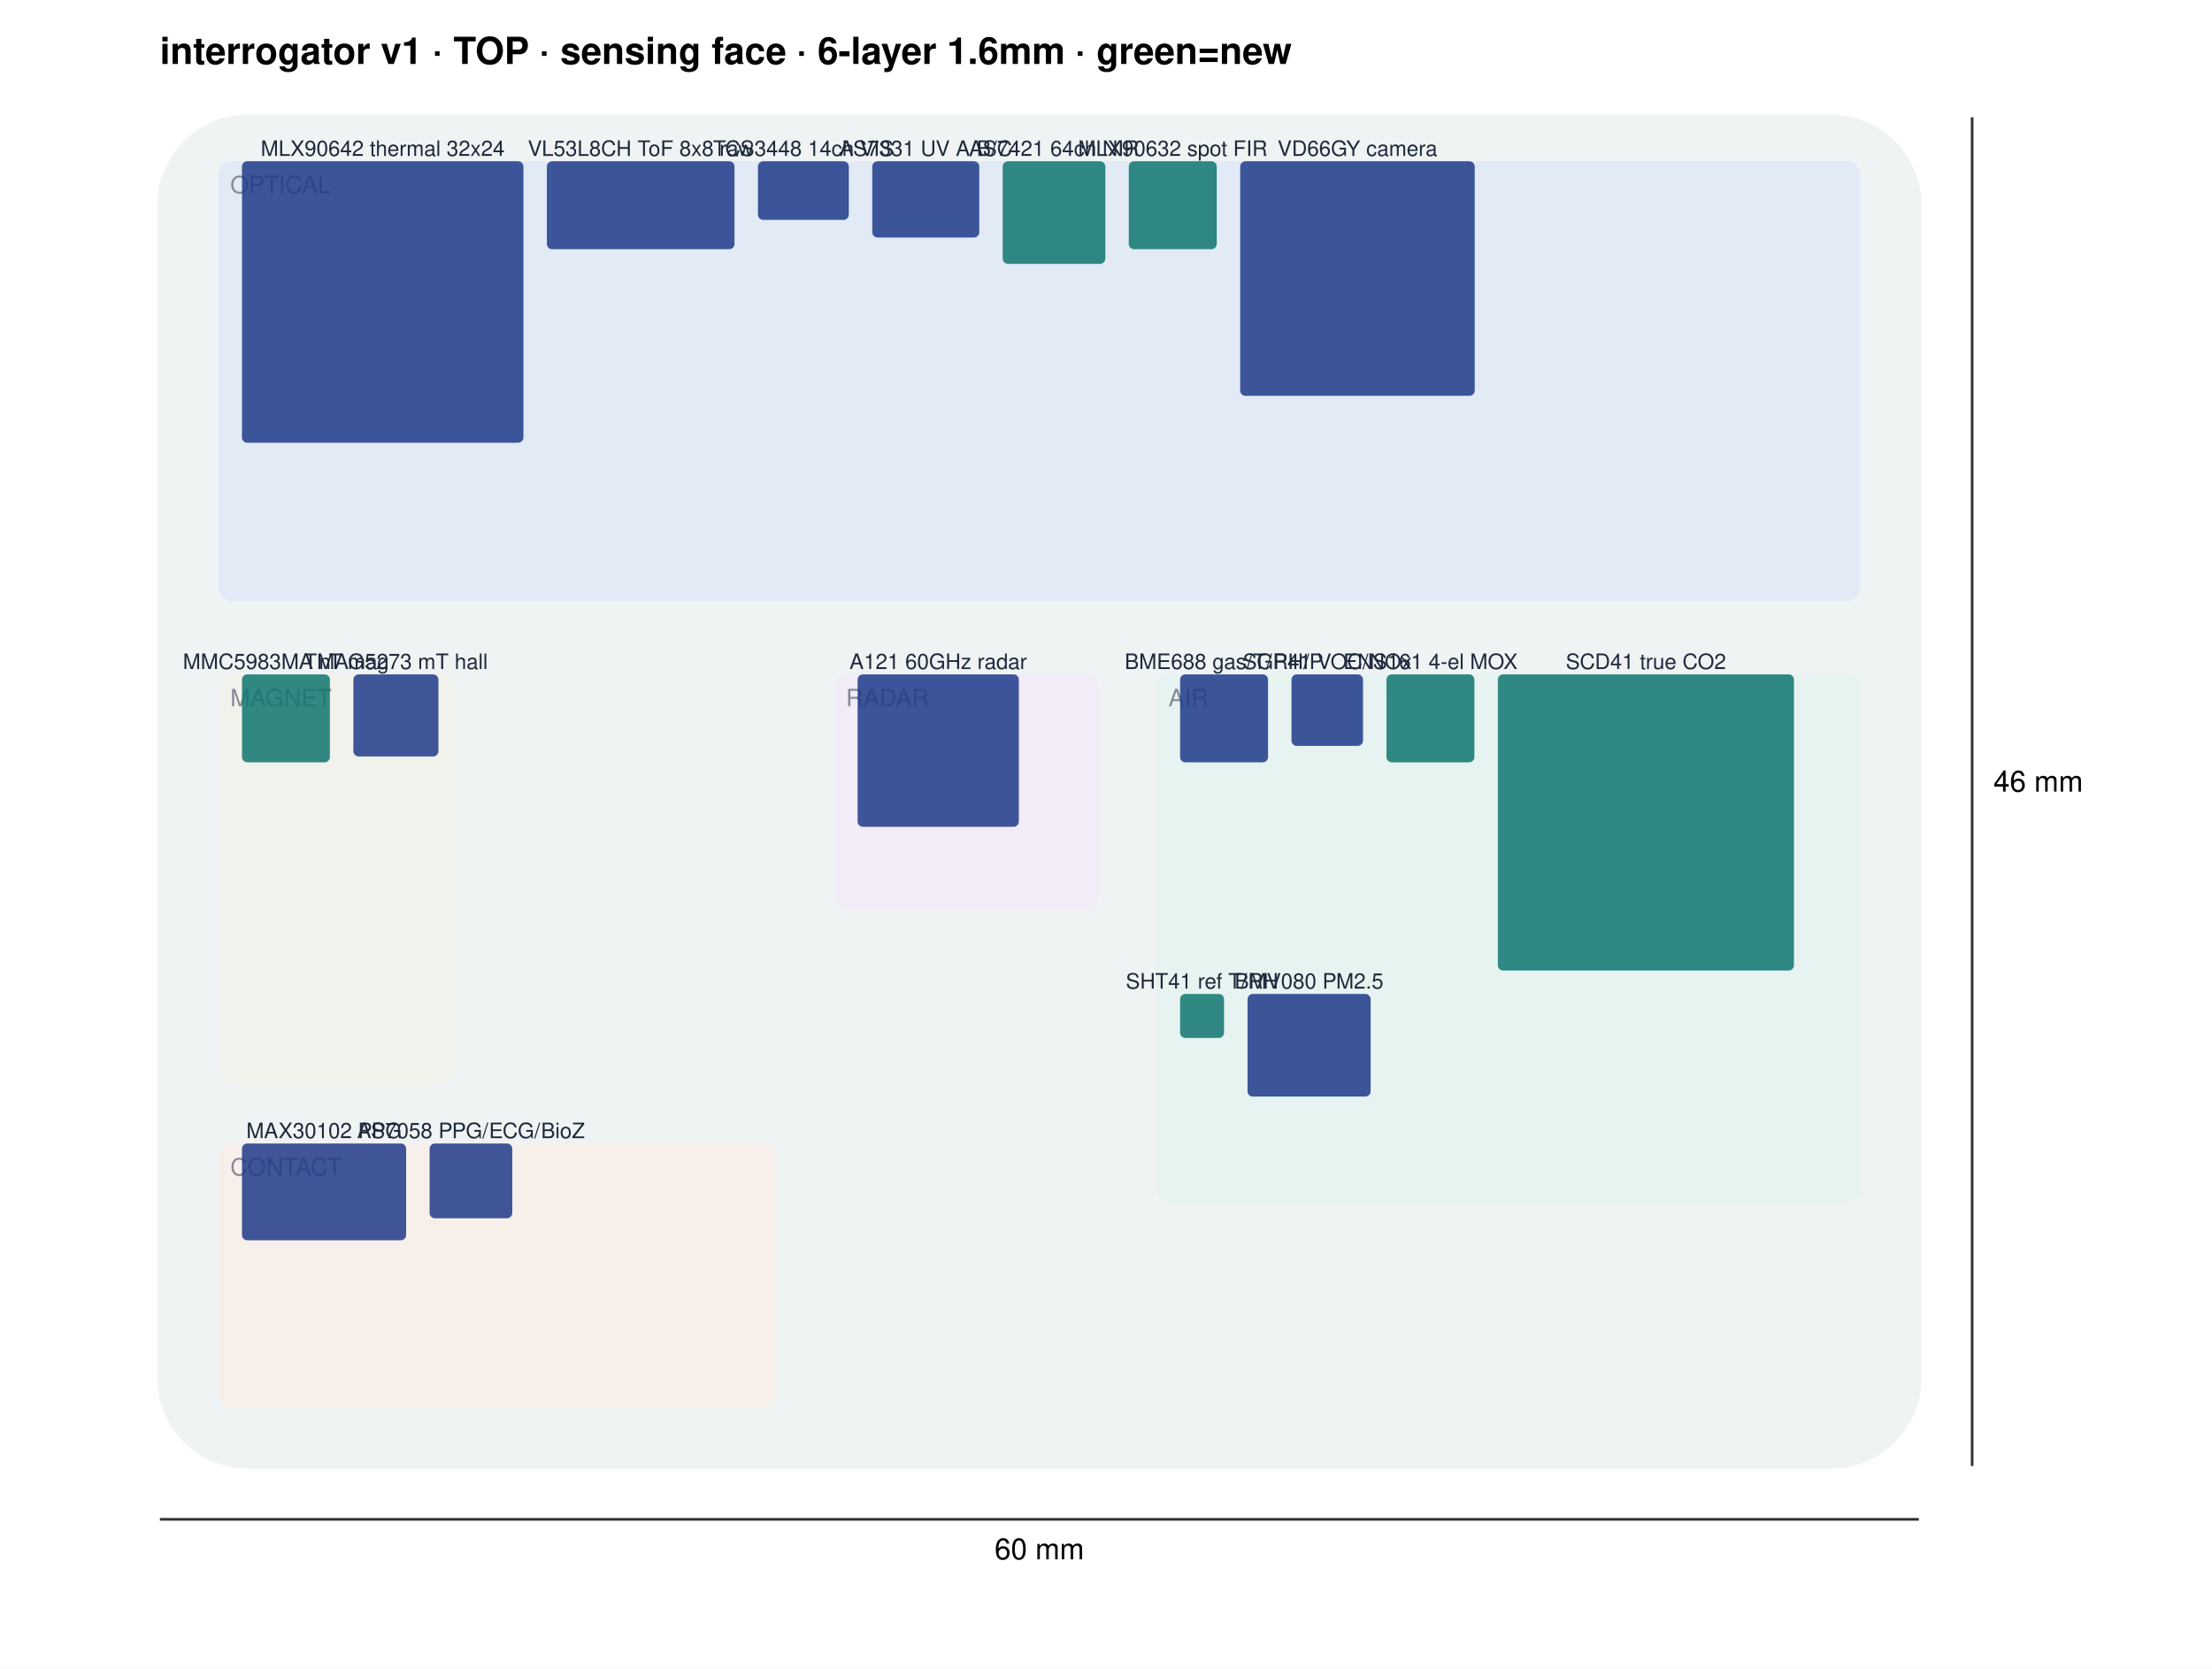
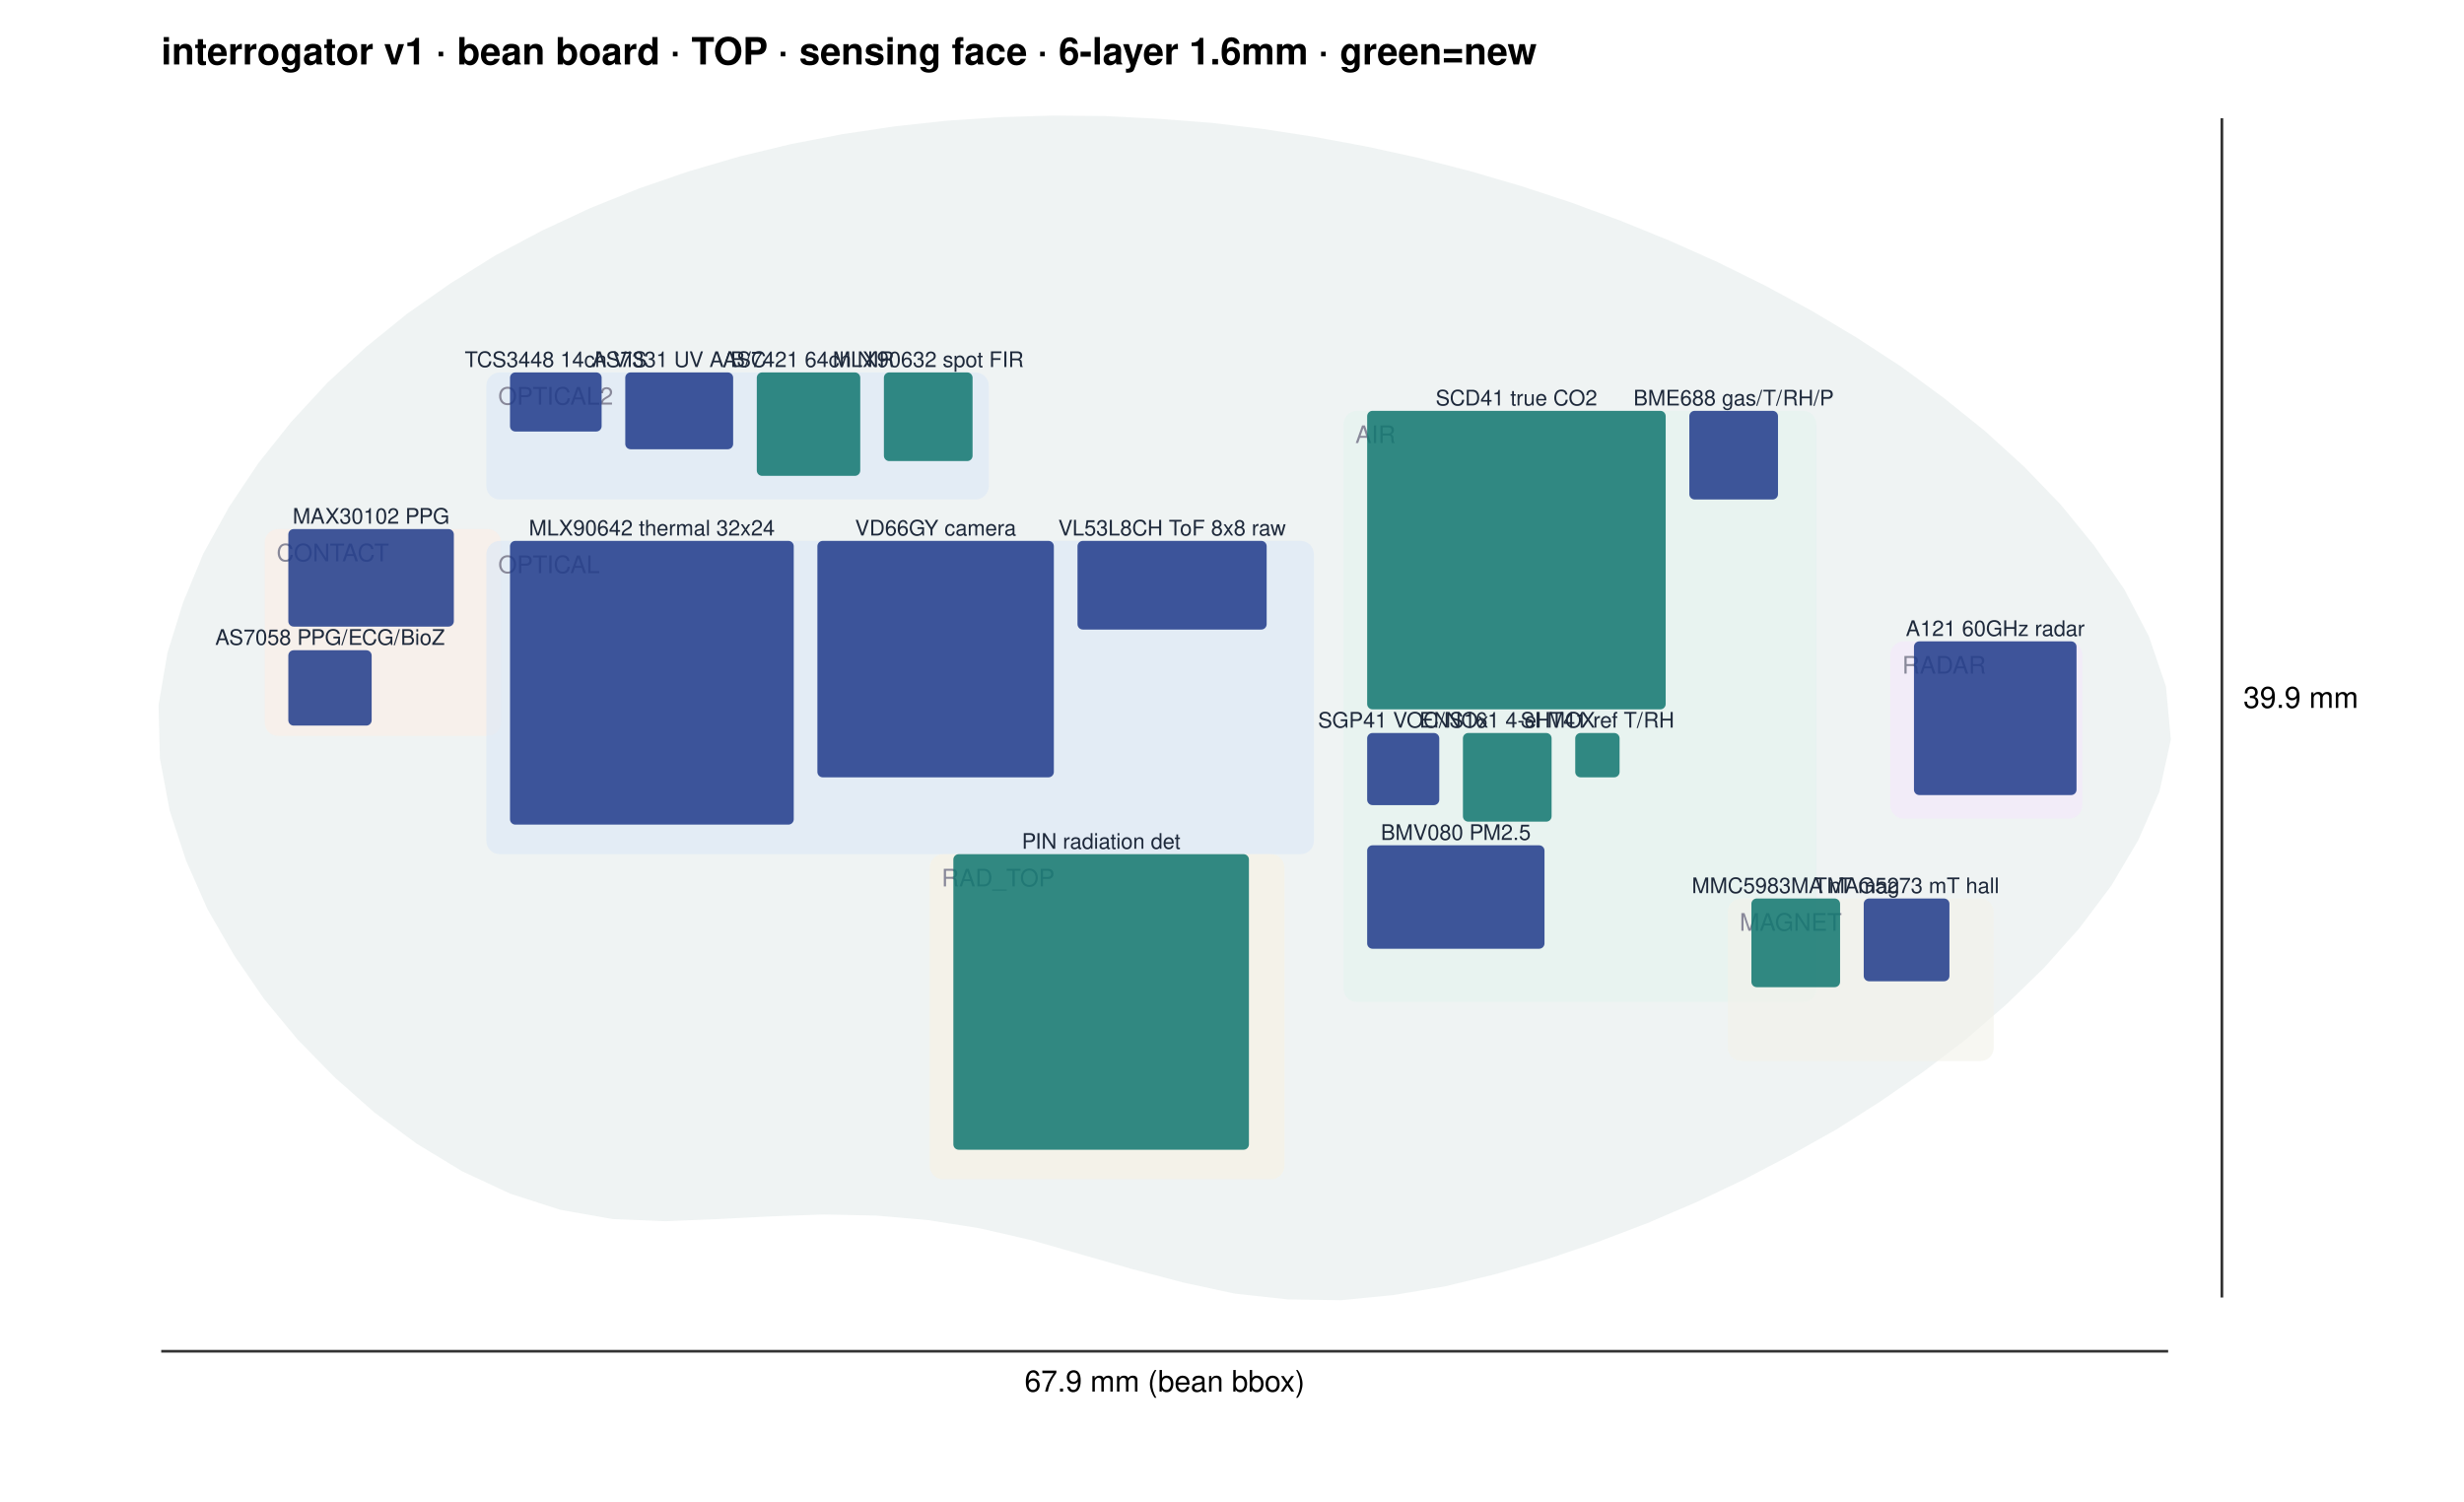
- <svg xmlns="http://www.w3.org/2000/svg" width="830.0" height="626.0" font-family="Helvetica,Arial" font-size="10">
-   <rect width="830.0" height="626.0" fill="white" />
+ <svg xmlns="http://www.w3.org/2000/svg" width="917" height="559" font-family="Helvetica,Arial" font-size="10">
+   <rect width="917" height="559" fill="white" />
  <g transform="translate(60,44)">
-     <rect x="0" y="0" width="660.0" height="506.0" rx="33" fill="#134E4A" opacity="0.07" stroke="#134E4A" stroke-width="2" />
-     <rect x="22.0" y="16.5" width="616.0" height="165.0" fill="#dbe7f6" opacity="0.7" rx="5" />
-     <text x="26.4" y="28.5" fill="#889" font-size="9">OPTICAL</text>
-     <rect x="374.0" y="209.0" width="264.0" height="198.0" fill="#e3f3ef" opacity="0.7" rx="5" />
-     <text x="378.4" y="221.0" fill="#889" font-size="9">AIR</text>
-     <rect x="22.0" y="385.0" width="209.0" height="99.0" fill="#fbeee6" opacity="0.7" rx="5" />
-     <text x="26.4" y="397.0" fill="#889" font-size="9">CONTACT</text>
-     <rect x="253.0" y="209.0" width="99.0" height="88.0" fill="#f3e8fb" opacity="0.7" rx="5" />
-     <text x="257.4" y="221.0" fill="#889" font-size="9">RADAR</text>
-     <rect x="22.0" y="209.0" width="88.0" height="154.0" fill="#f2f2ea" opacity="0.7" rx="5" />
-     <text x="26.4" y="221.0" fill="#889" font-size="9">MAGNET</text>
-     <rect x="30.8" y="16.5" width="105.6" height="105.6" fill="#1E3A8A" opacity="0.85" rx="2" />
-     <text x="83.6" y="14.5" text-anchor="middle" fill="#1E293B" font-size="8">MLX90642 thermal 32x24</text>
-     <rect x="145.2" y="16.5" width="70.4" height="33.0" fill="#1E3A8A" opacity="0.85" rx="2" />
-     <text x="180.4" y="14.5" text-anchor="middle" fill="#1E293B" font-size="8">VL53L8CH ToF 8x8 raw</text>
-     <rect x="224.4" y="16.5" width="34.1" height="22.0" fill="#1E3A8A" opacity="0.85" rx="2" />
-     <text x="241.45" y="14.5" text-anchor="middle" fill="#1E293B" font-size="8">TCS3448 14ch VIS</text>
-     <rect x="267.3" y="16.5" width="40.15" height="28.6" fill="#1E3A8A" opacity="0.85" rx="2" />
-     <text x="287.375" y="14.5" text-anchor="middle" fill="#1E293B" font-size="8">AS7331 UV A/B/C</text>
-     <rect x="316.25" y="16.5" width="38.5" height="38.5" fill="#0F766E" opacity="0.85" rx="2" />
-     <text x="335.5" y="14.5" text-anchor="middle" fill="#1E293B" font-size="8">AS7421 64ch NIR</text>
-     <rect x="363.55" y="16.5" width="33.0" height="33.0" fill="#0F766E" opacity="0.85" rx="2" />
-     <text x="380.05" y="14.5" text-anchor="middle" fill="#1E293B" font-size="8">MLX90632 spot FIR</text>
-     <rect x="405.35" y="16.5" width="88.0" height="88.0" fill="#1E3A8A" opacity="0.85" rx="2" />
-     <text x="449.35" y="14.5" text-anchor="middle" fill="#1E293B" font-size="8">VD66GY camera</text>
-     <rect x="382.8" y="209.0" width="33.0" height="33.0" fill="#1E3A8A" opacity="0.85" rx="2" />
-     <text x="399.3" y="207.0" text-anchor="middle" fill="#1E293B" font-size="8">BME688 gas/T/RH/P</text>
-     <rect x="424.6" y="209.0" width="26.84" height="26.84" fill="#1E3A8A" opacity="0.85" rx="2" />
-     <text x="438.02" y="207.0" text-anchor="middle" fill="#1E293B" font-size="8">SGP41 VOC/NOx</text>
-     <rect x="460.24" y="209.0" width="33.0" height="33.0" fill="#0F766E" opacity="0.85" rx="2" />
-     <text x="476.74" y="207.0" text-anchor="middle" fill="#1E293B" font-size="8">ENS161 4-el MOX</text>
-     <rect x="502.04" y="209.0" width="111.1" height="111.1" fill="#0F766E" opacity="0.85" rx="2" />
-     <text x="557.59" y="207.0" text-anchor="middle" fill="#1E293B" font-size="8">SCD41 true CO2</text>
-     <rect x="382.8" y="328.9" width="16.5" height="16.5" fill="#0F766E" opacity="0.85" rx="2" />
-     <text x="391.05" y="326.9" text-anchor="middle" fill="#1E293B" font-size="8">SHT41 ref T/RH</text>
-     <rect x="408.1" y="328.9" width="46.2" height="38.5" fill="#1E3A8A" opacity="0.85" rx="2" />
-     <text x="431.2" y="326.9" text-anchor="middle" fill="#1E293B" font-size="8">BMV080 PM2.5</text>
-     <rect x="30.8" y="385.0" width="61.6" height="36.3" fill="#1E3A8A" opacity="0.85" rx="2" />
-     <text x="61.6" y="383.0" text-anchor="middle" fill="#1E293B" font-size="8">MAX30102 PPG</text>
-     <rect x="101.2" y="385.0" width="31.02" height="28.05" fill="#1E3A8A" opacity="0.85" rx="2" />
-     <text x="116.71" y="383.0" text-anchor="middle" fill="#1E293B" font-size="8">AS7058 PPG/ECG/BioZ</text>
-     <rect x="261.8" y="209.0" width="60.5" height="57.2" fill="#1E3A8A" opacity="0.85" rx="2" />
-     <text x="292.05" y="207.0" text-anchor="middle" fill="#1E293B" font-size="8">A121 60GHz radar</text>
-     <rect x="30.8" y="209.0" width="33.0" height="33.0" fill="#0F766E" opacity="0.85" rx="2" />
-     <text x="47.3" y="207.0" text-anchor="middle" fill="#1E293B" font-size="8">MMC5983MA nT mag</text>
-     <rect x="72.6" y="209.0" width="31.9" height="30.8" fill="#1E3A8A" opacity="0.85" rx="2" />
-     <text x="88.55" y="207.0" text-anchor="middle" fill="#1E293B" font-size="8">TMAG5273 mT hall</text>
-     <line x1="0" y1="526.0" x2="660.0" y2="526.0" stroke="#333" />
-     <text x="330.0" y="541.0" text-anchor="middle" font-size="11">60 mm</text>
-     <line x1="680.0" y1="0" x2="680.0" y2="506.0" stroke="#333" />
-     <text x="688.0" y="253.0" font-size="11">46 mm</text>
-     <text x="0" y="-20" font-size="14" font-weight="bold">interrogator v1 · TOP · sensing face · 6-layer 1.6mm · green=new</text>
+     <polygon points="0.5,238.1 4.1,257.4 10.2,276.0 18.1,293.9 27.9,310.9 39.0,327.1 51.5,342.2 65.2,356.2 79.9,369.2 95.6,380.8 112.4,391.0 130.2,399.3 148.8,405.3 168.1,408.7 187.7,409.5 207.3,408.7 226.9,407.7 246.5,407.0 266.1,407.4 285.6,409.1 305.0,412.2 324.1,416.6 343.0,422.0 361.8,427.4 380.8,432.4 399.9,436.5 419.4,438.6 439.0,438.9 458.5,437.0 477.9,433.7 496.9,429.1 515.8,423.6 534.3,417.3 552.7,410.3 570.7,402.6 588.4,394.2 605.8,385.1 622.9,375.5 639.4,365.0 655.6,353.8 671.2,341.9 686.0,329.1 700.1,315.4 713.1,300.8 724.9,285.1 734.9,268.2 742.7,250.3 746.9,231.2 745.1,211.7 738.8,193.2 729.7,175.8 718.6,159.7 706.2,144.5 692.6,130.4 678.1,117.2 662.8,104.9 647.0,93.3 630.6,82.6 613.7,72.5 596.5,63.2 578.9,54.5 561.0,46.5 542.8,39.1 524.4,32.3 505.8,26.2 487.0,20.7 468.0,15.8 448.8,11.6 429.5,8.0 410.1,5.0 390.7,2.7 371.1,1.2 351.5,0.2 331.9,0.0 312.3,0.6 292.7,1.9 273.2,4.0 253.8,6.9 234.6,10.6 215.5,15.2 196.7,20.7 178.1,27.1 160.0,34.4 142.2,42.7 124.9,51.9 108.2,62.3 92.2,73.5 76.9,85.9 62.5,99.2 49.2,113.6 37.0,128.9 26.1,145.2 16.6,162.4 9.1,180.5 3.3,199.2 0.0,218.5" fill="#134E4A" opacity="0.07" stroke="#134E4A" stroke-width="2" />
+     <rect x="38.5" y="152.9" width="88.0" height="77.0" fill="#fbeee6" opacity="0.6" rx="5" />
+     <text x="42.9" y="164.9" fill="#889" font-size="9">CONTACT</text>
+     <rect x="121.0" y="157.3" width="308.0" height="116.6" fill="#dbe7f6" opacity="0.6" rx="5" />
+     <text x="125.4" y="169.3" fill="#889" font-size="9">OPTICAL</text>
+     <rect x="121.0" y="94.6" width="187.0" height="47.3" fill="#dbe7f6" opacity="0.6" rx="5" />
+     <text x="125.4" y="106.6" fill="#889" font-size="9">OPTICAL2</text>
+     <rect x="286.0" y="273.9" width="132.0" height="121.0" fill="#f7f2e2" opacity="0.6" rx="5" />
+     <text x="290.4" y="285.9" fill="#889" font-size="9">RAD_TOP</text>
+     <rect x="440.0" y="108.9" width="176.0" height="220.0" fill="#e3f3ef" opacity="0.6" rx="5" />
+     <text x="444.4" y="120.9" fill="#889" font-size="9">AIR</text>
+     <rect x="583.0" y="290.4" width="99.0" height="60.5" fill="#f2f2ea" opacity="0.6" rx="5" />
+     <text x="587.4" y="302.4" fill="#889" font-size="9">MAGNET</text>
+     <rect x="643.5" y="194.7" width="71.5" height="66.0" fill="#f3e8fb" opacity="0.6" rx="5" />
+     <text x="647.9" y="206.7" fill="#889" font-size="9">RADAR</text>
+     <rect x="47.3" y="152.9" width="61.6" height="36.3" fill="#1E3A8A" opacity="0.85" rx="2" />
+     <text x="78.1" y="150.9" text-anchor="middle" fill="#1E293B" font-size="8">MAX30102 PPG</text>
+     <rect x="47.3" y="198.0" width="31.02" height="28.05" fill="#1E3A8A" opacity="0.85" rx="2" />
+     <text x="62.81" y="196.0" text-anchor="middle" fill="#1E293B" font-size="8">AS7058 PPG/ECG/BioZ</text>
+     <rect x="129.8" y="157.3" width="105.6" height="105.6" fill="#1E3A8A" opacity="0.85" rx="2" />
+     <text x="182.6" y="155.3" text-anchor="middle" fill="#1E293B" font-size="8">MLX90642 thermal 32x24</text>
+     <rect x="244.2" y="157.3" width="88.0" height="88.0" fill="#1E3A8A" opacity="0.85" rx="2" />
+     <text x="288.2" y="155.3" text-anchor="middle" fill="#1E293B" font-size="8">VD66GY camera</text>
+     <rect x="341" y="157.3" width="70.4" height="33.0" fill="#1E3A8A" opacity="0.85" rx="2" />
+     <text x="376.2" y="155.3" text-anchor="middle" fill="#1E293B" font-size="8">VL53L8CH ToF 8x8 raw</text>
+     <rect x="129.8" y="94.6" width="34.1" height="22.0" fill="#1E3A8A" opacity="0.85" rx="2" />
+     <text x="146.85" y="92.6" text-anchor="middle" fill="#1E293B" font-size="8">TCS3448 14ch VIS</text>
+     <rect x="172.7" y="94.6" width="40.15" height="28.6" fill="#1E3A8A" opacity="0.85" rx="2" />
+     <text x="192.775" y="92.6" text-anchor="middle" fill="#1E293B" font-size="8">AS7331 UV A/B/C</text>
+     <rect x="221.65" y="94.6" width="38.5" height="38.5" fill="#0F766E" opacity="0.85" rx="2" />
+     <text x="240.9" y="92.6" text-anchor="middle" fill="#1E293B" font-size="8">AS7421 64ch NIR</text>
+     <rect x="268.95" y="94.6" width="33.0" height="33.0" fill="#0F766E" opacity="0.85" rx="2" />
+     <text x="285.45" y="92.6" text-anchor="middle" fill="#1E293B" font-size="8">MLX90632 spot FIR</text>
+     <rect x="294.8" y="273.9" width="110.0" height="110.0" fill="#0F766E" opacity="0.85" rx="2" />
+     <text x="349.8" y="271.9" text-anchor="middle" fill="#1E293B" font-size="8">PIN radiation det</text>
+     <rect x="448.8" y="108.9" width="111.1" height="111.1" fill="#0F766E" opacity="0.85" rx="2" />
+     <text x="504.35" y="106.9" text-anchor="middle" fill="#1E293B" font-size="8">SCD41 true CO2</text>
+     <rect x="568.7" y="108.9" width="33.0" height="33.0" fill="#1E3A8A" opacity="0.85" rx="2" />
+     <text x="585.2" y="106.9" text-anchor="middle" fill="#1E293B" font-size="8">BME688 gas/T/RH/P</text>
+     <rect x="448.8" y="228.8" width="26.84" height="26.84" fill="#1E3A8A" opacity="0.85" rx="2" />
+     <text x="462.22" y="226.8" text-anchor="middle" fill="#1E293B" font-size="8">SGP41 VOC/NOx</text>
+     <rect x="484.44" y="228.8" width="33.0" height="33.0" fill="#0F766E" opacity="0.85" rx="2" />
+     <text x="500.94" y="226.8" text-anchor="middle" fill="#1E293B" font-size="8">ENS161 4-el MOX</text>
+     <rect x="526.24" y="228.8" width="16.5" height="16.5" fill="#0F766E" opacity="0.85" rx="2" />
+     <text x="534.49" y="226.8" text-anchor="middle" fill="#1E293B" font-size="8">SHT41 ref T/RH</text>
+     <rect x="448.8" y="270.6" width="66.0" height="38.5" fill="#1E3A8A" opacity="0.85" rx="2" />
+     <text x="481.8" y="268.6" text-anchor="middle" fill="#1E293B" font-size="8">BMV080 PM2.5</text>
+     <rect x="591.8" y="290.4" width="33.0" height="33.0" fill="#0F766E" opacity="0.85" rx="2" />
+     <text x="608.3" y="288.4" text-anchor="middle" fill="#1E293B" font-size="8">MMC5983MA nT mag</text>
+     <rect x="633.6" y="290.4" width="31.9" height="30.8" fill="#1E3A8A" opacity="0.85" rx="2" />
+     <text x="649.55" y="288.4" text-anchor="middle" fill="#1E293B" font-size="8">TMAG5273 mT hall</text>
+     <rect x="652.3" y="194.7" width="60.5" height="57.2" fill="#1E3A8A" opacity="0.85" rx="2" />
+     <text x="682.55" y="192.7" text-anchor="middle" fill="#1E293B" font-size="8">A121 60GHz radar</text>
+     <line x1="0" y1="458.9" x2="746.9" y2="458.9" stroke="#333" />
+     <text x="373.45" y="473.9" text-anchor="middle" font-size="11">67.9 mm (bean bbox)</text>
+     <line x1="766.9" y1="0" x2="766.9" y2="438.9" stroke="#333" />
+     <text x="774.9" y="219.45" font-size="11">39.9 mm</text>
+     <text x="0" y="-20" font-size="14" font-weight="bold">interrogator v1 · bean board · TOP · sensing face · 6-layer 1.6mm · green=new</text>
  </g>
</svg>
